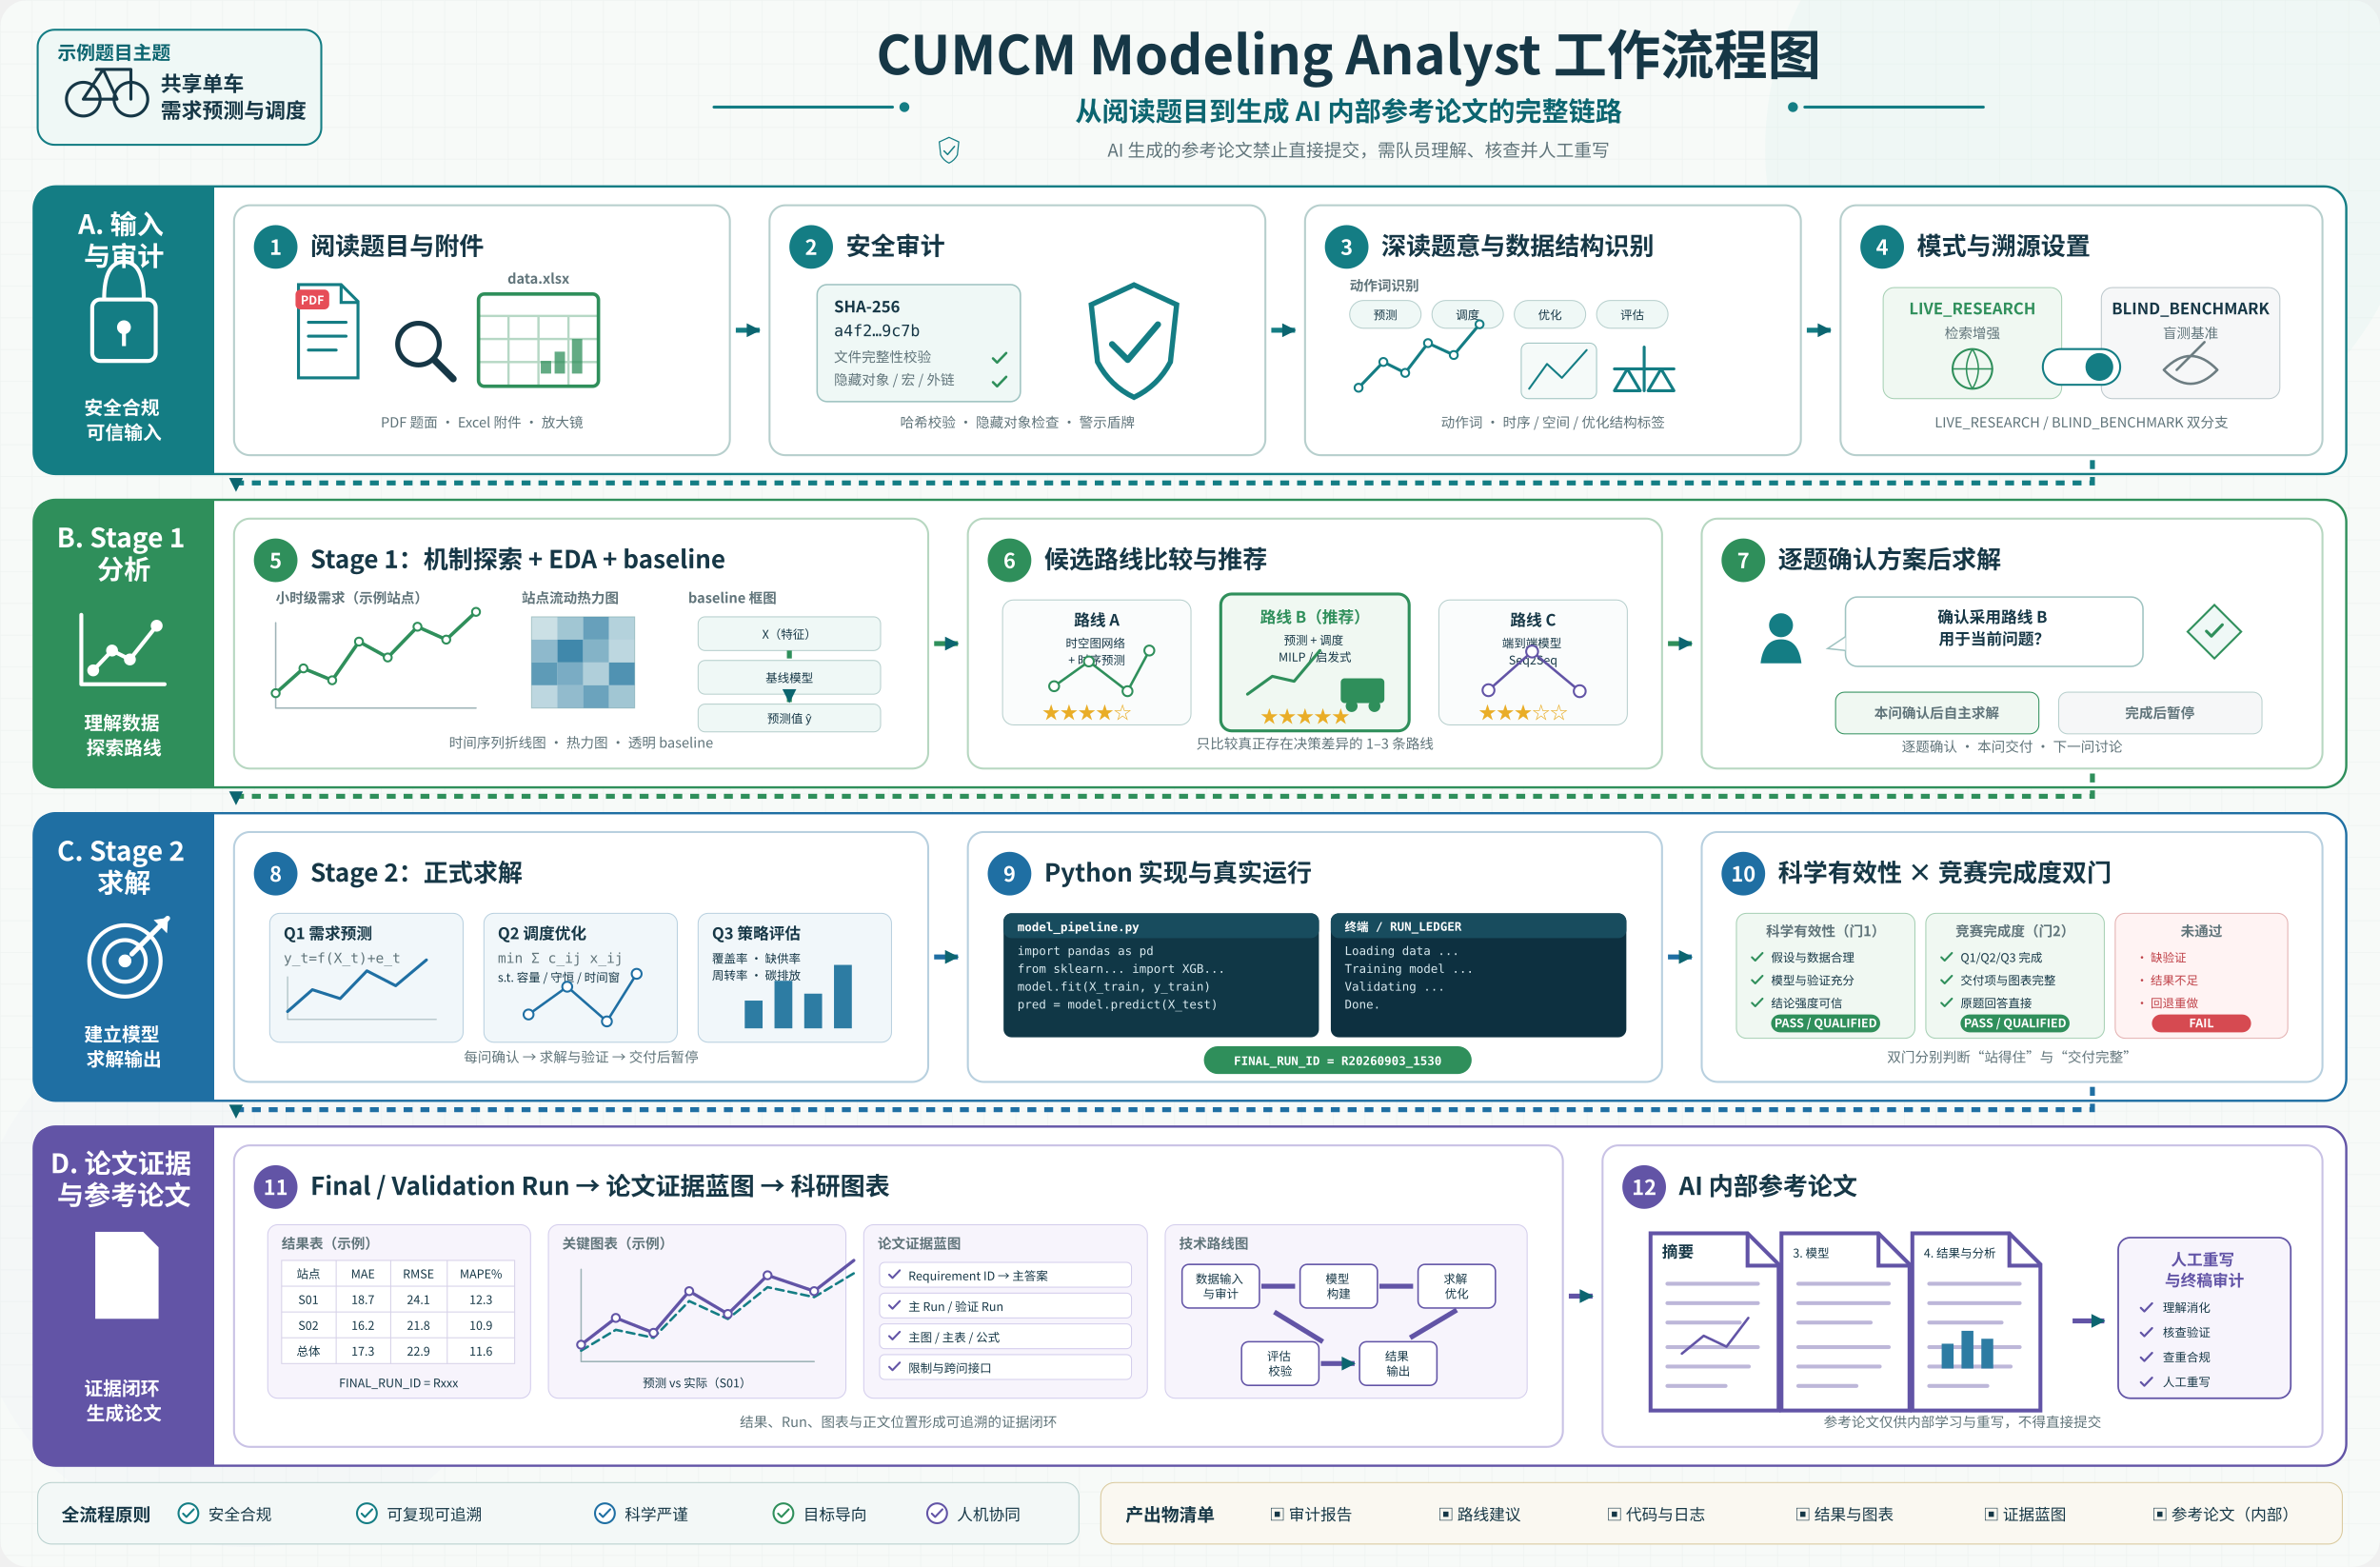
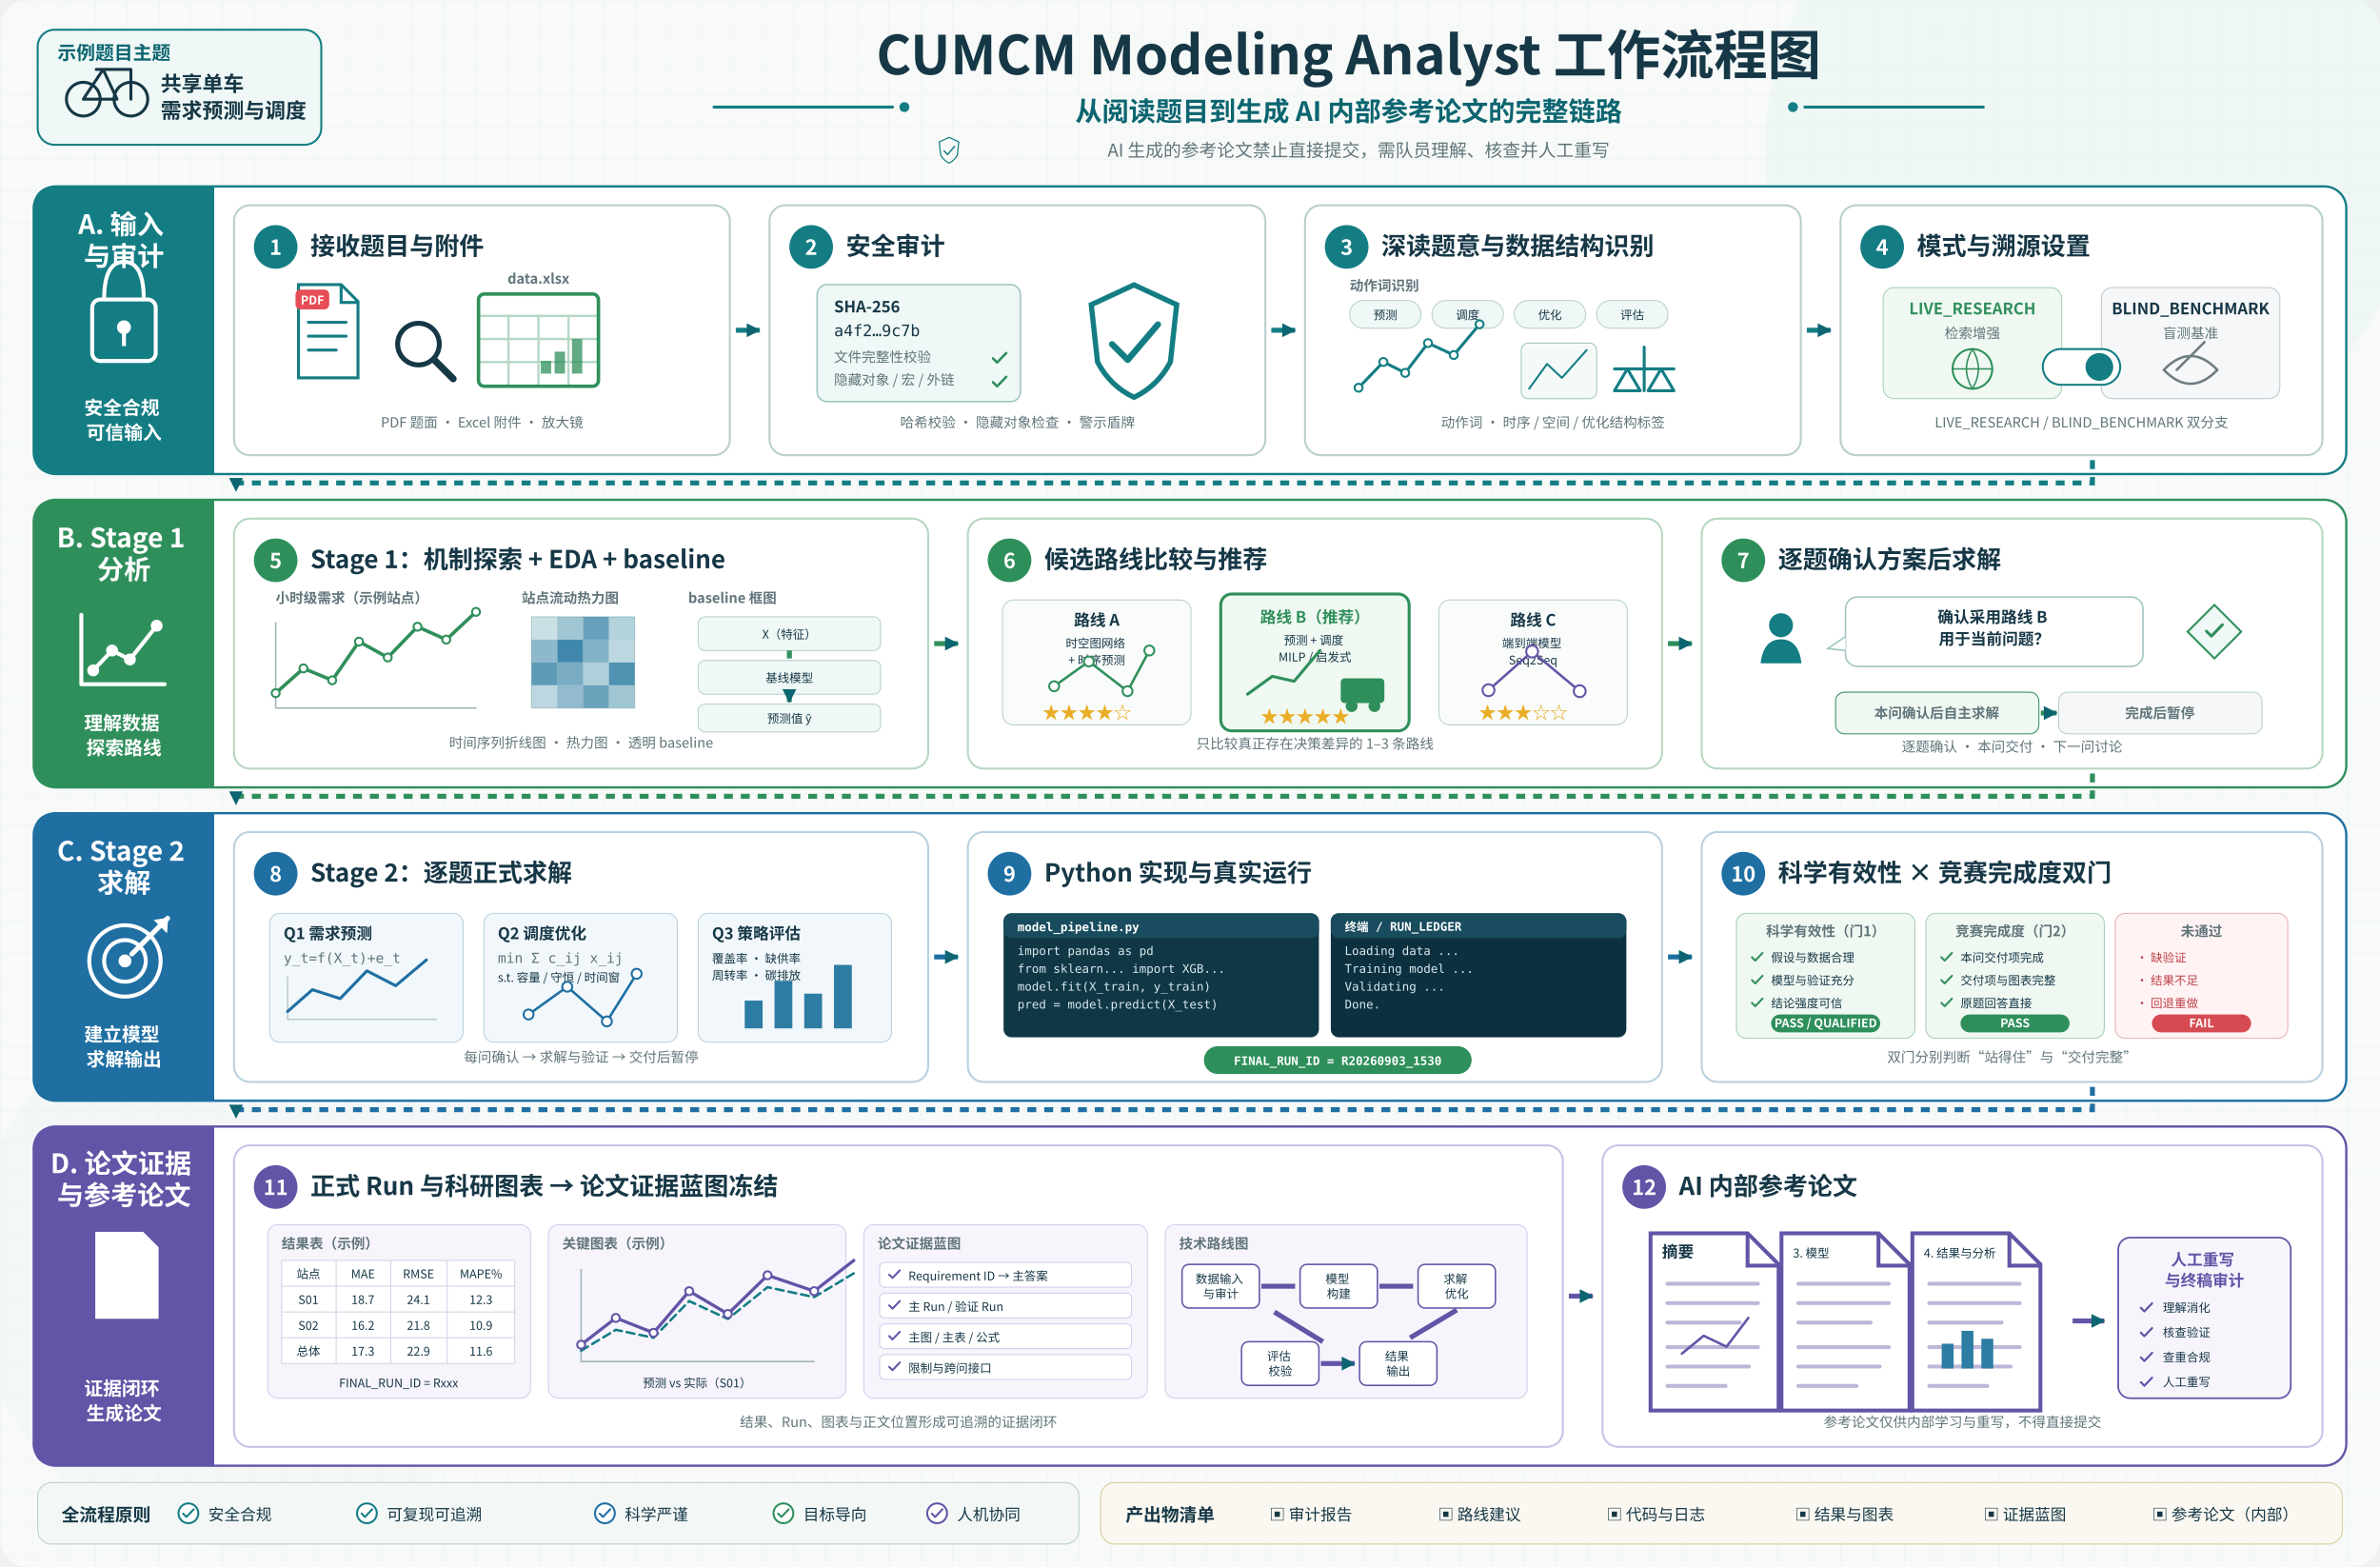
<svg xmlns="http://www.w3.org/2000/svg" viewBox="0 0 2400 1580" role="img" aria-labelledby="title desc">
  <defs>
    <pattern id="grid" width="32" height="32" patternUnits="userSpaceOnUse">
      <path d="M32 0H0V32" fill="none" stroke="#577b80" stroke-opacity=".07" />
    </pattern>
    <marker id="arrow" markerWidth="14" markerHeight="14" markerUnits="userSpaceOnUse" refX="13" refY="7" orient="auto">
      <path d="M0 0l14 7-14 7z" fill="#0c6570" />
    </marker>
    <style>
    svg{font-family:"Noto Sans CJK SC","Microsoft YaHei","PingFang SC",Arial,sans-serif;fill:#163746}text{font-family:inherit}
    .title{font-size:54px;font-weight:800}.subtitle{font-size:27px;font-weight:750;fill:#0c6570}.note{font-size:18px;fill:#60747a}
    .phase{font-size:27px;font-weight:800;fill:#fff}.phaseSub{font-size:19px;font-weight:650;fill:#fff}
    .card{fill:#fff;stroke-width:2}.cardTitle{font-size:25px;font-weight:800}.body{font-size:16px}.small{font-size:14px;fill:#60747a}.tiny{font-size:12px}.mono{font-family:Consolas,"SFMono-Regular",monospace}
    .num{font-size:21px;font-weight:800;fill:#fff;text-anchor:middle}.center{text-anchor:middle}.bold{font-weight:750}.muted{fill:#60747a}
    .line{fill:none;stroke-linecap:round;stroke-linejoin:round}.flow{fill:none;stroke-width:5;marker-end:url(#arrow)}
    .teal{stroke:#147d84}.green{stroke:#2f8f5b}.blue{stroke:#1f6fa3}.purple{stroke:#6254a6}
    .tealFill{fill:#147d84}.greenFill{fill:#2f8f5b}.blueFill{fill:#1f6fa3}.purpleFill{fill:#6254a6}
    .softTeal{fill:#eff8f6}.softGreen{fill:#f0f8f2}.softBlue{fill:#f1f7fa}.softPurple{fill:#f7f4fc}.softGold{fill:#faf8f1}
  </style>
    <symbol id="check" viewBox="0 0 24 24">
      <path d="M4 12.5l5 5L20 6" class="line" fill="none" stroke="currentColor" stroke-width="3" />
    </symbol>
    <symbol id="doc" viewBox="0 0 80 100">
      <path d="M10 3h43l17 17v77H10z" fill="#fff" stroke="currentColor" stroke-width="3" />
      <path d="M53 3v18h17" fill="none" stroke="currentColor" stroke-width="3" />
      <path d="M20 41h38M20 55h38M20 69h28" stroke="currentColor" stroke-width="3" stroke-linecap="round" />
    </symbol>
    <symbol id="sheet" viewBox="0 0 110 86">
      <rect x="3" y="3" width="104" height="80" rx="5" fill="#fff" stroke="currentColor" stroke-width="3" />
      <path d="M3 22h104M29 22v61M55 22v61M81 22v61M3 42h104M3 62h104" stroke="currentColor" stroke-opacity=".35" stroke-width="2" />
      <path d="M69 72V53h9v19m6 0V42h9v30m-36 0V61h9v11" fill="currentColor" opacity=".75" />
    </symbol>
    <symbol id="search" viewBox="0 0 72 72">
      <circle cx="30" cy="30" r="21" fill="none" stroke="currentColor" stroke-width="5" />
      <path d="M46 46l19 19" stroke="currentColor" stroke-width="7" stroke-linecap="round" />
    </symbol>
    <symbol id="shield" viewBox="0 0 100 116">
      <path d="M50 4L91 23l-6 55Q73 101 50 112 27 101 15 78L9 23z" fill="none" stroke="currentColor" stroke-width="5" />
      <path d="M29 61l15 15 29-34" class="line" fill="none" stroke="currentColor" stroke-width="6" />
    </symbol>
    <symbol id="person" viewBox="0 0 90 90">
      <circle cx="45" cy="26" r="17" fill="currentColor" />
      <path d="M16 80q4-34 29-34t29 34z" fill="currentColor" />
    </symbol>
    <symbol id="paper" viewBox="0 0 115 145">
      <path d="M8 4h75l24 24v113H8z" fill="#fff" stroke="currentColor" stroke-width="3" />
      <path d="M83 4v25h24" fill="none" stroke="currentColor" stroke-width="3" />
      <path d="M21 43h70M21 58h70M21 73h56M21 92h70M21 107h63M21 122h45" stroke="currentColor" stroke-opacity=".42" stroke-width="3" stroke-linecap="round" />
    </symbol>
  </defs>
  <rect width="2400" height="1580" rx="28" fill="#f7faf8" />
  <rect width="2400" height="1580" rx="28" fill="url(#grid)" />
  <circle cx="2110" cy="150" r="330" fill="#d7efeb" opacity=".25" />
  <circle cx="250" cy="1280" r="280" fill="#e6ebf7" opacity=".2" />
  <g>
    <rect x="38" y="30" width="286" height="116" rx="17" class="softTeal" stroke="#147d84" stroke-width="2" />
    <text x="58" y="60" font-size="19" font-weight="800" fill="#0c6570">示例题目主题</text>
    <g transform="translate(60 76)" stroke="#163746" fill="none" stroke-width="3">
      <circle cx="24" cy="24" r="17" />
      <circle cx="72" cy="24" r="17" />
      <path d="M24 24l20-30 14 30H24zm20-30h28l0 30M37-6h14" class="line" />
    </g>
    <text x="162" y="92" font-size="21" font-weight="800">
      <tspan x="162">共享单车</tspan>
      <tspan x="162" dy="27">需求预测与调度</tspan>
    </text>
    <text id="mainTitle" class="title center" x="1360" y="75">CUMCM Modeling Analyst 工作流程图</text>
    <path d="M720 108h180m920 0h180" class="line teal" stroke-width="3" />
    <circle cx="912" cy="108" r="5" class="tealFill" />
    <circle cx="1808" cy="108" r="5" class="tealFill" />
    <text class="subtitle center" x="1360" y="122">从阅读题目到生成 AI 内部参考论文的完整链路</text>
    <g transform="translate(945 137)" color="#147d84">
      <use href="#shield" width="24" height="29" />
    </g>
    <text class="note center" x="1370" y="158">AI 生成的参考论文禁止直接提交，需队员理解、核查并人工重写</text>
  </g>
  <g>
    <rect x="34" y="188" width="2332" height="290" rx="22" fill="#fff" stroke="#147d84" stroke-width="2.3" />
    <path d="M56 188h160v290H56q-22 0-22-22V210q0-22 22-22z" class="tealFill" />
    <text class="phase center" x="125" y="236">
      <tspan x="125">A. 输入</tspan>
      <tspan x="125" dy="32">与审计</tspan>
    </text>
    <g transform="translate(93 302)" stroke="#fff" fill="none" stroke-width="4">
      <rect width="64" height="62" rx="8" />
      <path d="M12 0q0-38 20-38T52 0" />
      <circle cx="32" cy="28" r="5" fill="#fff" />
      <path d="M32 33v14" />
    </g>
    <text class="phaseSub center" x="125" y="418">
      <tspan x="125">安全合规</tspan>
      <tspan x="125" dy="25">可信输入</tspan>
    </text>
    <rect x="34" y="504" width="2332" height="290" rx="22" fill="#fff" stroke="#2f8f5b" stroke-width="2.3" />
    <path d="M56 504h160v290H56q-22 0-22-22V526q0-22 22-22z" class="greenFill" />
    <text class="phase center" x="125" y="552">
      <tspan x="125">B. Stage 1</tspan>
      <tspan x="125" dy="32">分析</tspan>
    </text>
    <g transform="translate(82 620)" stroke="#fff" fill="none" stroke-width="4">
      <path d="M0 70V0m0 70h84" class="line" />
      <path d="M12 56l19-20 18 9 27-34" class="line" />
      <circle cx="12" cy="56" r="4" fill="#fff" />
      <circle cx="31" cy="36" r="4" fill="#fff" />
      <circle cx="49" cy="45" r="4" fill="#fff" />
      <circle cx="76" cy="11" r="4" fill="#fff" />
    </g>
    <text class="phaseSub center" x="125" y="736">
      <tspan x="125">理解数据</tspan>
      <tspan x="125" dy="25">探索路线</tspan>
    </text>
    <rect x="34" y="820" width="2332" height="290" rx="22" fill="#fff" stroke="#1f6fa3" stroke-width="2.3" />
    <path d="M56 820h160v290H56q-22 0-22-22V842q0-22 22-22z" class="blueFill" />
    <text class="phase center" x="125" y="868">
      <tspan x="125">C. Stage 2</tspan>
      <tspan x="125" dy="32">求解</tspan>
    </text>
    <g transform="translate(84 927)" stroke="#fff" fill="none">
      <circle cx="42" cy="42" r="36" stroke-width="4" />
      <circle cx="42" cy="42" r="21" stroke-width="4" />
      <circle cx="42" cy="42" r="6" fill="#fff" />
      <path d="M49 35l36-36" stroke-width="5" stroke-linecap="round" />
      <path d="M85-1l-13 2 12 12z" fill="#fff" />
    </g>
    <text class="phaseSub center" x="125" y="1050">
      <tspan x="125">建立模型</tspan>
      <tspan x="125" dy="25">求解输出</tspan>
    </text>
    <rect x="34" y="1136" width="2332" height="342" rx="22" fill="#fff" stroke="#6254a6" stroke-width="2.3" />
    <path d="M56 1136h160v342H56q-22 0-22-22v-298q0-22 22-22z" class="purpleFill" />
    <text class="phase center" x="125" y="1183">
      <tspan x="125">D. 论文证据</tspan>
      <tspan x="125" dy="32">与参考论文</tspan>
    </text>
    <g transform="translate(92 1240)" color="#fff">
      <use href="#paper" width="72" height="92" />
    </g>
    <text class="phaseSub center" x="125" y="1407">
      <tspan x="125">证据闭环</tspan>
      <tspan x="125" dy="25">生成论文</tspan>
    </text>
  </g>
  <g>
    <g transform="translate(236 207)">
      <rect class="card" width="500" height="252" rx="16" stroke="#b7cfcd" />
      <circle cx="42" cy="42" r="22" class="tealFill" />
      <text class="num" x="42" y="50">1</text>
-       <text class="cardTitle" x="77" y="50">阅读题目与附件</text>
+       <text class="cardTitle" x="77" y="50">接收题目与附件</text>
      <g transform="translate(55 77)" color="#147d84">
        <use href="#doc" width="80" height="100" />
        <rect x="7" y="8" width="34" height="20" rx="5" fill="#e64d57" />
        <text x="24" y="23" font-size="12" font-weight="800" fill="#fff" text-anchor="middle">PDF</text>
      </g>
      <g transform="translate(242 86)" color="#2f8f5b">
        <use href="#sheet" width="130" height="100" />
        <text x="65" y="-7" class="small center" font-weight="700">data.xlsx</text>
      </g>
      <g transform="translate(156 110)" color="#163746">
        <use href="#search" width="72" height="72" />
      </g>
      <text class="small center" x="250" y="224">PDF 题面 · Excel 附件 · 放大镜</text>
    </g>
    <path d="M742 333h24" class="flow teal" />
    <g transform="translate(776 207)">
      <rect class="card" width="500" height="252" rx="16" stroke="#b7cfcd" />
      <circle cx="42" cy="42" r="22" class="tealFill" />
      <text class="num" x="42" y="50">2</text>
      <text class="cardTitle" x="77" y="50">安全审计</text>
      <rect x="48" y="80" width="205" height="118" rx="10" class="softTeal" stroke="#9fc3c1" stroke-width="1.5" />
      <text x="65" y="108" class="body bold">SHA-256</text>
      <text x="65" y="132" class="body mono">a4f2…9c7b</text>
      <text x="65" y="158" class="small">文件完整性校验</text>
      <text x="65" y="181" class="small">隐藏对象 / 宏 / 外链</text>
      <g color="#2f8f5b">
        <use href="#check" x="222" y="144" width="20" height="20" />
        <use href="#check" x="222" y="168" width="20" height="20" />
      </g>
      <g transform="translate(315 76)" color="#147d84">
        <use href="#shield" width="105" height="122" />
      </g>
      <text class="small center" x="250" y="224">哈希校验 · 隐藏对象检查 · 警示盾牌</text>
    </g>
    <path d="M1282 333h24" class="flow teal" />
    <g transform="translate(1316 207)">
      <rect class="card" width="500" height="252" rx="16" stroke="#b7cfcd" />
      <circle cx="42" cy="42" r="22" class="tealFill" />
      <text class="num" x="42" y="50">3</text>
      <text class="cardTitle" x="77" y="50">深读题意与数据结构识别</text>
      <text x="45" y="86" class="small bold">动作词识别</text>
      <g class="softTeal" stroke="#b7cfcd">
        <rect x="45" y="96" width="72" height="28" rx="14" />
        <rect x="128" y="96" width="72" height="28" rx="14" />
        <rect x="211" y="96" width="72" height="28" rx="14" />
        <rect x="294" y="96" width="72" height="28" rx="14" />
      </g>
      <g class="tiny center">
        <text x="81" y="115">预测</text>
        <text x="164" y="115">调度</text>
        <text x="247" y="115">优化</text>
        <text x="330" y="115">评估</text>
      </g>
      <path d="M54 184l25-26 22 11 23-30 26 12 26-31" class="line teal" stroke-width="3" />
      <g fill="#fff" stroke="#147d84" stroke-width="2">
        <circle cx="54" cy="184" r="4" />
        <circle cx="79" cy="158" r="4" />
        <circle cx="101" cy="169" r="4" />
        <circle cx="124" cy="139" r="4" />
        <circle cx="150" cy="151" r="4" />
        <circle cx="176" cy="120" r="4" />
      </g>
      <rect x="218" y="139" width="76" height="56" rx="7" fill="#f5faf9" stroke="#9fc3c1" />
      <path d="M226 185l18-25 15 14 25-28" class="line teal" stroke-width="2" />
      <path d="M342 143v44m-30-22h60m-47 0l-13 22h26zm34 0l-13 22h26z" class="line teal" stroke-width="3" />
      <text class="small center" x="250" y="224">动作词 · 时序 / 空间 / 优化结构标签</text>
    </g>
    <path d="M1822 333h24" class="flow teal" />
    <g transform="translate(1856 207)">
      <rect class="card" width="486" height="252" rx="16" stroke="#b7cfcd" />
      <circle cx="42" cy="42" r="22" class="tealFill" />
      <text class="num" x="42" y="50">4</text>
      <text class="cardTitle" x="77" y="50">模式与溯源设置</text>
      <rect x="43" y="83" width="180" height="112" rx="11" class="softGreen" stroke="#a5cfb3" />
      <text class="body bold center" x="133" y="110" fill="#2f8f5b">LIVE_RESEARCH</text>
      <text class="small center" x="133" y="134">检索增强</text>
      <circle cx="133" cy="165" r="20" fill="none" stroke="#2f8f5b" stroke-width="2" />
      <path d="M113 165h40m-20-20q-12 20 0 40m0-40q12 20 0 40" class="line green" stroke-width="1.5" />
      <rect x="263" y="83" width="180" height="112" rx="11" fill="#f6f7f8" stroke="#bcc8cc" />
      <text class="body bold center" x="353" y="110">BLIND_BENCHMARK</text>
      <text class="small center" x="353" y="134">盲测基准</text>
      <path d="M326 166q27-28 54 0-27 28-54 0zm13 0l28-28" class="line" stroke="#6d7d82" stroke-width="2.5" />
      <rect x="204" y="145" width="78" height="36" rx="18" fill="#fff" stroke="#147d84" stroke-width="2" />
      <circle cx="261" cy="163" r="14" class="tealFill" />
      <text class="small center" x="243" y="224">LIVE_RESEARCH / BLIND_BENCHMARK 双分支</text>
    </g>
  </g>
  <path d="M2110 464v23H238v8" class="flow teal" stroke-dasharray="9 8" stroke-width="3" />
  <path d="M2110 780v23H238v8" class="flow green" stroke-dasharray="9 8" stroke-width="3" />
  <path d="M2110 1096v23H238v8" class="flow blue" stroke-dasharray="9 8" stroke-width="3" />
  <g>
    <g transform="translate(236 523)">
      <rect class="card" width="700" height="252" rx="16" stroke="#b7d7c1" />
      <circle cx="42" cy="42" r="22" class="greenFill" />
      <text class="num" x="42" y="50">5</text>
      <text class="cardTitle" x="77" y="50">Stage 1：机制探索 + EDA + baseline</text>
      <text x="42" y="85" class="small bold">小时级需求（示例站点）</text>
      <path d="M42 191V105m0 86h202" class="line" stroke="#9fb4b8" stroke-width="1.5" />
      <path d="M42 176l28-25 29 12 27-39 29 16 30-31 29 13 30-28" class="line green" stroke-width="3.5" />
      <g fill="#fff" stroke="#2f8f5b" stroke-width="2">
        <circle cx="42" cy="176" r="4" />
        <circle cx="70" cy="151" r="4" />
        <circle cx="99" cy="163" r="4" />
        <circle cx="126" cy="124" r="4" />
        <circle cx="155" cy="140" r="4" />
        <circle cx="185" cy="109" r="4" />
        <circle cx="214" cy="122" r="4" />
        <circle cx="244" cy="94" r="4" />
      </g>
      <text x="290" y="85" class="small bold">站点流动热力图</text>
      <g transform="translate(300 99)">
        <rect width="104" height="92" fill="#eef6f4" stroke="#b7cfcd" />
        <g fill="#2d7ca3">
          <rect x="0" y="0" width="26" height="23" opacity=".18" />
          <rect x="26" y="0" width="26" height="23" opacity=".4" />
          <rect x="52" y="0" width="26" height="23" opacity=".7" />
          <rect x="78" y="0" width="26" height="23" opacity=".3" />
          <rect x="0" y="23" width="26" height="23" opacity=".5" />
          <rect x="26" y="23" width="26" height="23" opacity=".9" />
          <rect x="52" y="23" width="26" height="23" opacity=".55" />
          <rect x="78" y="23" width="26" height="23" opacity=".25" />
          <rect x="0" y="46" width="26" height="23" opacity=".75" />
          <rect x="26" y="46" width="26" height="23" opacity=".6" />
          <rect x="52" y="46" width="26" height="23" opacity=".32" />
          <rect x="78" y="46" width="26" height="23" opacity=".82" />
          <rect x="0" y="69" width="26" height="23" opacity=".25" />
          <rect x="26" y="69" width="26" height="23" opacity=".48" />
          <rect x="52" y="69" width="26" height="23" opacity=".68" />
          <rect x="78" y="69" width="26" height="23" opacity=".4" />
        </g>
      </g>
      <text x="458" y="85" class="small bold">baseline 框图</text>
      <g class="softTeal" stroke="#b7cfcd">
        <rect x="468" y="99" width="184" height="34" rx="7" />
        <rect x="468" y="143" width="184" height="34" rx="7" />
        <rect x="468" y="187" width="184" height="28" rx="7" />
      </g>
      <text class="tiny center" x="560" y="121">X（特征）</text>
      <text class="tiny center" x="560" y="165">基线模型</text>
      <text class="tiny center" x="560" y="206">预测值 ŷ</text>
      <path d="M560 133v8m0 36v8" class="flow green" stroke-width="2" />
      <text class="small center" x="350" y="231">时间序列折线图 · 热力图 · 透明 baseline</text>
    </g>
    <path d="M942 649h24" class="flow green" />
    <g transform="translate(976 523)">
      <rect class="card" width="700" height="252" rx="16" stroke="#b7d7c1" />
      <circle cx="42" cy="42" r="22" class="greenFill" />
      <text class="num" x="42" y="50">6</text>
      <text class="cardTitle" x="77" y="50">候选路线比较与推荐</text>
      <g>
        <rect x="35" y="82" width="190" height="126" rx="11" fill="#fafcfc" stroke="#b7cfcd" />
        <rect x="255" y="76" width="190" height="138" rx="11" class="softGreen" stroke="#2f8f5b" stroke-width="3" />
        <rect x="475" y="82" width="190" height="126" rx="11" fill="#fafcfc" stroke="#b7cfcd" />
      </g>
      <text class="body bold center" x="130" y="108">路线 A</text>
      <text class="tiny center" x="130" y="130">
        <tspan x="130">时空图网络</tspan>
        <tspan x="130" dy="17">+ 时序预测</tspan>
      </text>
      <path d="M87 169l35-25 39 30 22-41" class="line green" stroke-width="2.5" />
      <g fill="#fff" stroke="#2f8f5b" stroke-width="2">
        <circle cx="87" cy="169" r="5" />
        <circle cx="122" cy="144" r="5" />
        <circle cx="161" cy="174" r="5" />
        <circle cx="183" cy="133" r="5" />
      </g>
      <text class="body bold center" x="350" y="105" fill="#2f8f5b">路线 B（推荐）</text>
      <text class="tiny center" x="350" y="127">
        <tspan x="350">预测 + 调度</tspan>
        <tspan x="350" dy="17">MILP / 启发式</tspan>
      </text>
      <path d="M282 177l25-18 22 5 26-31" class="line green" stroke-width="3" />
      <rect x="376" y="161" width="44" height="25" rx="4" class="greenFill" />
      <circle cx="387" cy="189" r="6" class="greenFill" />
      <circle cx="410" cy="189" r="6" class="greenFill" />
      <text class="body bold center" x="570" y="108">路线 C</text>
      <text class="tiny center" x="570" y="130">
        <tspan x="570">端到端模型</tspan>
        <tspan x="570" dy="17">Seq2Seq</tspan>
      </text>
      <path d="M525 173l44-39 48 40" class="line purple" stroke-width="2.5" />
      <circle cx="525" cy="173" r="6" fill="#fff" stroke="#6254a6" stroke-width="2" />
      <circle cx="569" cy="134" r="6" fill="#fff" stroke="#6254a6" stroke-width="2" />
      <circle cx="617" cy="174" r="6" fill="#fff" stroke="#6254a6" stroke-width="2" />
      <g fill="#e9ad27" font-size="18">
        <text x="75" y="202">★★★★☆</text>
        <text x="295" y="206">★★★★★</text>
        <text x="515" y="202">★★★☆☆</text>
      </g>
      <text class="small center" x="350" y="232">只比较真正存在决策差异的 1–3 条路线</text>
    </g>
    <path d="M1682 649h24" class="flow green" />
    <g transform="translate(1716 523)">
      <rect class="card" width="626" height="252" rx="16" stroke="#b7d7c1" />
      <circle cx="42" cy="42" r="22" class="greenFill" />
      <text class="num" x="42" y="50">7</text>
      <text class="cardTitle" x="77" y="50">逐题确认方案后求解</text>
      <g transform="translate(48 89)" color="#147d84">
        <use href="#person" width="64" height="64" />
      </g>
      <rect x="145" y="79" width="300" height="70" rx="12" fill="#fff" stroke="#9fc3c1" stroke-width="1.5" />
      <path d="M145 119l-18 12 18 2" fill="#fff" stroke="#9fc3c1" stroke-width="1.5" />
      <text class="body bold center" x="295" y="105">
        <tspan x="295">确认采用路线 B</tspan>
        <tspan x="295" dy="22">用于当前问题？</tspan>
      </text>
      <path d="M490 114l27-27 27 27-27 27z" fill="#eff8f6" stroke="#2f8f5b" stroke-width="2" />
      <g color="#2f8f5b">
        <use href="#check" x="505" y="101" width="24" height="24" />
      </g>
      <rect x="135" y="175" width="205" height="42" rx="9" class="softGreen" stroke="#2f8f5b" />
      <rect x="360" y="175" width="205" height="42" rx="9" fill="#f6f7f8" stroke="#b7cfcd" />
      <text class="small bold center" x="237" y="201" fill="#2f8f5b">本问确认后自主求解</text>
      <text class="small bold center" x="462" y="201">完成后暂停</text>
+       <path d="M342 196h16" class="flow green" stroke-width="2" />
      <text class="small center" x="313" y="235">逐题确认 · 本问交付 · 下一问讨论</text>
    </g>
  </g>
  <g>
    <g transform="translate(236 839)">
      <rect class="card" width="700" height="252" rx="16" stroke="#b8d0df" />
      <circle cx="42" cy="42" r="22" class="blueFill" />
      <text class="num" x="42" y="50">8</text>
-       <text class="cardTitle" x="77" y="50">Stage 2：正式求解</text>
+       <text class="cardTitle" x="77" y="50">Stage 2：逐题正式求解</text>
      <g>
        <rect x="36" y="82" width="195" height="130" rx="10" class="softBlue" stroke="#b8d0df" />
        <rect x="252" y="82" width="195" height="130" rx="10" class="softBlue" stroke="#b8d0df" />
        <rect x="468" y="82" width="195" height="130" rx="10" class="softBlue" stroke="#b8d0df" />
      </g>
      <text class="body bold" x="50" y="108">Q1 需求预测</text>
      <text class="small mono" x="50" y="132">y_t=f(X_t)+e_t</text>
      <path d="M54 189v-43m0 43h150" class="line" stroke="#9fb4b8" />
      <path d="M54 181l25-22 28 9 27-28 29 15 31-26" class="line blue" stroke-width="3" />
      <text class="body bold" x="266" y="108">Q2 调度优化</text>
      <text class="small mono" x="266" y="132">min Σ c_ij x_ij</text>
      <text class="tiny" x="266" y="151">s.t. 容量 / 守恒 / 时间窗</text>
      <path d="M297 184l39-28 40 35 30-48" class="line blue" stroke-width="2.5" />
      <g fill="#fff" stroke="#1f6fa3" stroke-width="2">
        <circle cx="297" cy="184" r="5" />
        <circle cx="336" cy="156" r="5" />
        <circle cx="376" cy="191" r="5" />
        <circle cx="406" cy="143" r="5" />
      </g>
      <text class="body bold" x="482" y="108">Q3 策略评估</text>
      <text class="tiny" x="482" y="132">
        <tspan x="482">覆盖率 · 缺供率</tspan>
        <tspan x="482" dy="17">周转率 · 碳排放</tspan>
      </text>
      <g fill="#2d7ca3">
        <rect x="515" y="170" width="18" height="28" />
        <rect x="545" y="150" width="18" height="48" />
        <rect x="575" y="163" width="18" height="35" />
        <rect x="605" y="134" width="18" height="64" />
      </g>
      <text class="small center" x="350" y="232">每问确认 → 求解与验证 → 交付后暂停</text>
    </g>
    <path d="M942 965h24" class="flow blue" />
    <g transform="translate(976 839)">
      <rect class="card" width="700" height="252" rx="16" stroke="#b8d0df" />
      <circle cx="42" cy="42" r="22" class="blueFill" />
      <text class="num" x="42" y="50">9</text>
      <text class="cardTitle" x="77" y="50">Python 实现与真实运行</text>
      <rect x="36" y="82" width="318" height="125" rx="8" fill="#103746" />
      <rect x="366" y="82" width="298" height="125" rx="8" fill="#0d3040" />
      <rect x="36" y="82" width="318" height="25" rx="8" fill="#184c5e" />
      <rect x="366" y="82" width="298" height="25" rx="8" fill="#184c5e" />
      <text x="50" y="100" class="tiny mono" fill="#fff" font-weight="700">model_pipeline.py</text>
      <text x="380" y="100" class="tiny mono" fill="#fff" font-weight="700">终端 / RUN_LEDGER</text>
      <text x="50" y="124" class="tiny mono" fill="#d8e9ef">
        <tspan x="50">import pandas as pd</tspan>
        <tspan x="50" dy="18">from sklearn... import XGB...</tspan>
        <tspan x="50" dy="18">model.fit(X_train, y_train)</tspan>
        <tspan x="50" dy="18">pred = model.predict(X_test)</tspan>
      </text>
      <text x="380" y="124" class="tiny mono" fill="#d8e9ef">
        <tspan x="380">Loading data ...</tspan>
        <tspan x="380" dy="18">Training model ...</tspan>
        <tspan x="380" dy="18">Validating ...</tspan>
        <tspan x="380" dy="18">Done.</tspan>
      </text>
      <rect x="238" y="216" width="270" height="28" rx="14" class="greenFill" />
      <text x="373" y="235" class="tiny mono center" fill="#fff" font-weight="800">FINAL_RUN_ID = R20260903_1530</text>
    </g>
    <path d="M1682 965h24" class="flow blue" />
    <g transform="translate(1716 839)">
      <rect class="card" width="626" height="252" rx="16" stroke="#b8d0df" />
      <circle cx="42" cy="42" r="22" class="blueFill" />
      <text class="num" x="42" y="50">10</text>
      <text class="cardTitle" x="77" y="50">科学有效性 × 竞赛完成度双门</text>
      <rect x="35" y="82" width="180" height="126" rx="10" class="softGreen" stroke="#a5cfb3" />
      <rect x="226" y="82" width="180" height="126" rx="10" class="softGreen" stroke="#a5cfb3" />
      <rect x="417" y="82" width="174" height="126" rx="10" fill="#fff3f3" stroke="#e3b0b0" />
      <text class="small bold center" x="125" y="105" fill="#2f8f5b">科学有效性（门1）</text>
      <text class="small bold center" x="316" y="105" fill="#2f8f5b">竞赛完成度（门2）</text>
      <text class="small bold center" x="504" y="105" fill="#bf4148">未通过</text>
      <g color="#2f8f5b">
        <use href="#check" x="48" y="118" width="16" height="16" />
        <use href="#check" x="48" y="141" width="16" height="16" />
        <use href="#check" x="48" y="164" width="16" height="16" />
        <use href="#check" x="239" y="118" width="16" height="16" />
        <use href="#check" x="239" y="141" width="16" height="16" />
        <use href="#check" x="239" y="164" width="16" height="16" />
      </g>
      <text class="tiny" x="70" y="131">
        <tspan x="70">假设与数据合理</tspan>
        <tspan x="70" dy="23">模型与验证充分</tspan>
        <tspan x="70" dy="23">结论强度可信</tspan>
      </text>
      <text class="tiny" x="261" y="131">
-         <tspan x="261">Q1/Q2/Q3 完成</tspan>
+         <tspan x="261">本问交付项完成</tspan>
        <tspan x="261" dy="23">交付项与图表完整</tspan>
        <tspan x="261" dy="23">原题回答直接</tspan>
      </text>
      <text class="tiny" x="438" y="131" fill="#bf4148">
        <tspan x="438">• 缺验证</tspan>
        <tspan x="438" dy="23">• 结果不足</tspan>
        <tspan x="438" dy="23">• 回退重做</tspan>
      </text>
      <rect x="70" y="184" width="110" height="18" rx="9" class="greenFill" />
      <rect x="261" y="184" width="110" height="18" rx="9" class="greenFill" />
      <rect x="454" y="184" width="100" height="18" rx="9" fill="#d64a51" />
      <text x="125" y="197" class="tiny center" fill="#fff" font-weight="800">PASS / QUALIFIED</text>
-       <text x="316" y="197" class="tiny center" fill="#fff" font-weight="800">PASS / QUALIFIED</text>
+       <text x="316" y="197" class="tiny center" fill="#fff" font-weight="800">PASS</text>
      <text x="504" y="197" class="tiny center" fill="#fff" font-weight="800">FAIL</text>
      <text class="small center" x="313" y="232">双门分别判断“站得住”与“交付完整”</text>
    </g>
  </g>
  <g>
    <g transform="translate(236 1155)">
      <rect class="card" width="1340" height="304" rx="16" stroke="#c9c2e5" />
      <circle cx="42" cy="42" r="22" class="purpleFill" />
      <text class="num" x="42" y="50">11</text>
-       <text class="cardTitle" x="77" y="50">Final / Validation Run → 论文证据蓝图 → 科研图表</text>
+       <text class="cardTitle" x="77" y="50">正式 Run 与科研图表 → 论文证据蓝图冻结</text>
      <rect x="34" y="80" width="265" height="175" rx="10" class="softPurple" stroke="#d3cdec" />
      <text class="small bold" x="48" y="104">结果表（示例）</text>
      <g stroke="#d6d1e8" fill="#fff">
        <rect x="48" y="116" width="235" height="104" />
        <path d="M48 142h235M48 168h235M48 194h235M103 116v104M158 116v104M215 116v104" />
      </g>
      <g class="tiny center">
        <text x="75" y="134">站点</text>
        <text x="130" y="134">MAE</text>
        <text x="186" y="134">RMSE</text>
        <text x="249" y="134">MAPE%</text>
        <text x="75" y="160">S01</text>
        <text x="130" y="160">18.7</text>
        <text x="186" y="160">24.1</text>
        <text x="249" y="160">12.3</text>
        <text x="75" y="186">S02</text>
        <text x="130" y="186">16.2</text>
        <text x="186" y="186">21.8</text>
        <text x="249" y="186">10.9</text>
        <text x="75" y="212">总体</text>
        <text x="130" y="212">17.3</text>
        <text x="186" y="212">22.9</text>
        <text x="249" y="212">11.6</text>
      </g>
      <text class="tiny center" x="166" y="244">FINAL_RUN_ID = Rxxx</text>
      <rect x="317" y="80" width="300" height="175" rx="10" class="softPurple" stroke="#d3cdec" />
      <text class="small bold" x="331" y="104">关键图表（示例）</text>
      <path d="M350 218V125m0 93h235" class="line" stroke="#9fb4b8" stroke-width="1.5" />
      <path d="M350 201l35-27 38 15 36-42 39 23 40-39 47 16 40-31" class="line purple" stroke-width="3.2" />
      <path d="M350 207l35-21 38 8 36-37 39 18 40-32 47 10 40-24" class="line teal" stroke-width="2.5" stroke-dasharray="8 5" />
      <g fill="#fff" stroke="#6254a6" stroke-width="2">
        <circle cx="350" cy="201" r="4" />
        <circle cx="385" cy="174" r="4" />
        <circle cx="423" cy="189" r="4" />
        <circle cx="459" cy="147" r="4" />
        <circle cx="498" cy="170" r="4" />
        <circle cx="538" cy="131" r="4" />
        <circle cx="585" cy="147" r="4" />
      </g>
      <text class="tiny center" x="467" y="244">预测 vs 实际（S01）</text>
      <rect x="635" y="80" width="286" height="175" rx="10" class="softPurple" stroke="#d3cdec" />
      <text class="small bold" x="649" y="104">论文证据蓝图</text>
      <g fill="#fff" stroke="#d3cdec">
        <rect x="651" y="118" width="254" height="25" rx="5" />
        <rect x="651" y="149" width="254" height="25" rx="5" />
        <rect x="651" y="180" width="254" height="25" rx="5" />
        <rect x="651" y="211" width="254" height="25" rx="5" />
      </g>
      <g color="#6254a6">
        <use href="#check" x="658" y="122" width="16" height="16" />
        <use href="#check" x="658" y="153" width="16" height="16" />
        <use href="#check" x="658" y="184" width="16" height="16" />
        <use href="#check" x="658" y="215" width="16" height="16" />
      </g>
      <text class="tiny" x="680" y="136">
        <tspan x="680">Requirement ID → 主答案</tspan>
        <tspan x="680" dy="31">主 Run / 验证 Run</tspan>
        <tspan x="680" dy="31">主图 / 主表 / 公式</tspan>
        <tspan x="680" dy="31">限制与跨问接口</tspan>
      </text>
      <rect x="939" y="80" width="365" height="175" rx="10" class="softPurple" stroke="#d3cdec" />
      <text class="small bold" x="953" y="104">技术路线图</text>
      <g fill="#fff" stroke="#6254a6" stroke-width="1.5">
        <rect x="956" y="120" width="78" height="44" rx="7" />
        <rect x="1075" y="120" width="78" height="44" rx="7" />
        <rect x="1194" y="120" width="78" height="44" rx="7" />
        <rect x="1016" y="198" width="78" height="44" rx="7" />
        <rect x="1135" y="198" width="78" height="44" rx="7" />
      </g>
      <g class="tiny center">
        <text x="995" y="139">
          <tspan x="995">数据输入</tspan>
          <tspan x="995" dy="15">与审计</tspan>
        </text>
        <text x="1114" y="139">
          <tspan x="1114">模型</tspan>
          <tspan x="1114" dy="15">构建</tspan>
        </text>
        <text x="1233" y="139">
          <tspan x="1233">求解</tspan>
          <tspan x="1233" dy="15">优化</tspan>
        </text>
        <text x="1055" y="217">
          <tspan x="1055">评估</tspan>
          <tspan x="1055" dy="15">校验</tspan>
        </text>
        <text x="1174" y="217">
          <tspan x="1174">结果</tspan>
          <tspan x="1174" dy="15">输出</tspan>
        </text>
      </g>
      <path d="M1036 142h34m85 0h34m44 24-47 28m-88 4-49-30m47 52h34" class="flow purple" stroke-width="2" />
      <text class="small center" x="670" y="284">结果、Run、图表与正文位置形成可追溯的证据闭环</text>
    </g>
    <path d="M1582 1307h24" class="flow purple" />
    <g transform="translate(1616 1155)">
      <rect class="card" width="726" height="304" rx="16" stroke="#c9c2e5" />
      <circle cx="42" cy="42" r="22" class="purpleFill" />
      <text class="num" x="42" y="50">12</text>
      <text class="cardTitle" x="77" y="50">AI 内部参考论文</text>
      <g transform="translate(38 83)" color="#6254a6">
        <use href="#paper" width="150" height="190" />
      </g>
      <g transform="translate(170 83)" color="#6254a6">
        <use href="#paper" width="150" height="190" />
      </g>
      <g transform="translate(302 83)" color="#6254a6">
        <use href="#paper" width="150" height="190" />
      </g>
      <text class="body bold" x="60" y="113">摘要</text>
      <text class="tiny" x="192" y="113">3. 模型</text>
      <text class="tiny" x="324" y="113">4. 结果与分析</text>
      <path d="M80 210l22-18 23 11 22-29" class="line purple" stroke-width="2.5" />
      <g fill="#2d7ca3">
        <rect x="342" y="200" width="12" height="25" />
        <rect x="362" y="187" width="12" height="38" />
        <rect x="382" y="195" width="12" height="30" />
      </g>
      <path d="M474 177h32" class="flow purple" stroke-width="4" />
      <rect x="520" y="93" width="174" height="162" rx="12" class="softPurple" stroke="#6254a6" stroke-width="1.7" />
      <text class="body bold center" x="607" y="121" fill="#6254a6">
        <tspan x="607">人工重写</tspan>
        <tspan x="607" dy="21">与终稿审计</tspan>
      </text>
      <g color="#6254a6">
        <use href="#check" x="540" y="155" width="17" height="17" />
        <use href="#check" x="540" y="180" width="17" height="17" />
        <use href="#check" x="540" y="205" width="17" height="17" />
        <use href="#check" x="540" y="230" width="17" height="17" />
      </g>
      <text class="tiny" x="565" y="168">
        <tspan x="565">理解消化</tspan>
        <tspan x="565" dy="25">核查验证</tspan>
        <tspan x="565" dy="25">查重合规</tspan>
        <tspan x="565" dy="25">人工重写</tspan>
      </text>
      <text class="small center" x="363" y="284">参考论文仅供内部学习与重写，不得直接提交</text>
    </g>
  </g>
  <g>
    <rect x="38" y="1495" width="1050" height="62" rx="14" fill="#f3f8f7" stroke="#b7cfcd" />
    <text x="62" y="1534" font-size="18" font-weight="800">全流程原则</text>
    <g class="body">
      <g color="#147d84">
        <circle cx="190" cy="1526" r="10" fill="#fff" stroke="currentColor" stroke-width="2" />
        <use href="#check" x="182" y="1518" width="16" height="16" />
      </g>
      <text x="210" y="1533">安全合规</text>
      <g color="#147d84">
        <circle cx="370" cy="1526" r="10" fill="#fff" stroke="currentColor" stroke-width="2" />
        <use href="#check" x="362" y="1518" width="16" height="16" />
      </g>
      <text x="390" y="1533">可复现可追溯</text>
      <g color="#1f6fa3">
        <circle cx="610" cy="1526" r="10" fill="#fff" stroke="currentColor" stroke-width="2" />
        <use href="#check" x="602" y="1518" width="16" height="16" />
      </g>
      <text x="630" y="1533">科学严谨</text>
      <g color="#2f8f5b">
        <circle cx="790" cy="1526" r="10" fill="#fff" stroke="currentColor" stroke-width="2" />
        <use href="#check" x="782" y="1518" width="16" height="16" />
      </g>
      <text x="810" y="1533">目标导向</text>
      <g color="#6254a6">
        <circle cx="945" cy="1526" r="10" fill="#fff" stroke="currentColor" stroke-width="2" />
        <use href="#check" x="937" y="1518" width="16" height="16" />
      </g>
      <text x="965" y="1533">人机协同</text>
    </g>
    <rect x="1110" y="1495" width="1252" height="62" rx="14" class="softGold" stroke="#d9c99c" />
    <text x="1135" y="1534" font-size="18" font-weight="800">产出物清单</text>
    <g class="body">
      <text x="1280" y="1533">▣ 审计报告</text>
      <text x="1450" y="1533">▣ 路线建议</text>
      <text x="1620" y="1533">▣ 代码与日志</text>
      <text x="1810" y="1533">▣ 结果与图表</text>
      <text x="2000" y="1533">▣ 证据蓝图</text>
      <text x="2170" y="1533">▣ 参考论文（内部）</text>
    </g>
  </g>
</svg>
